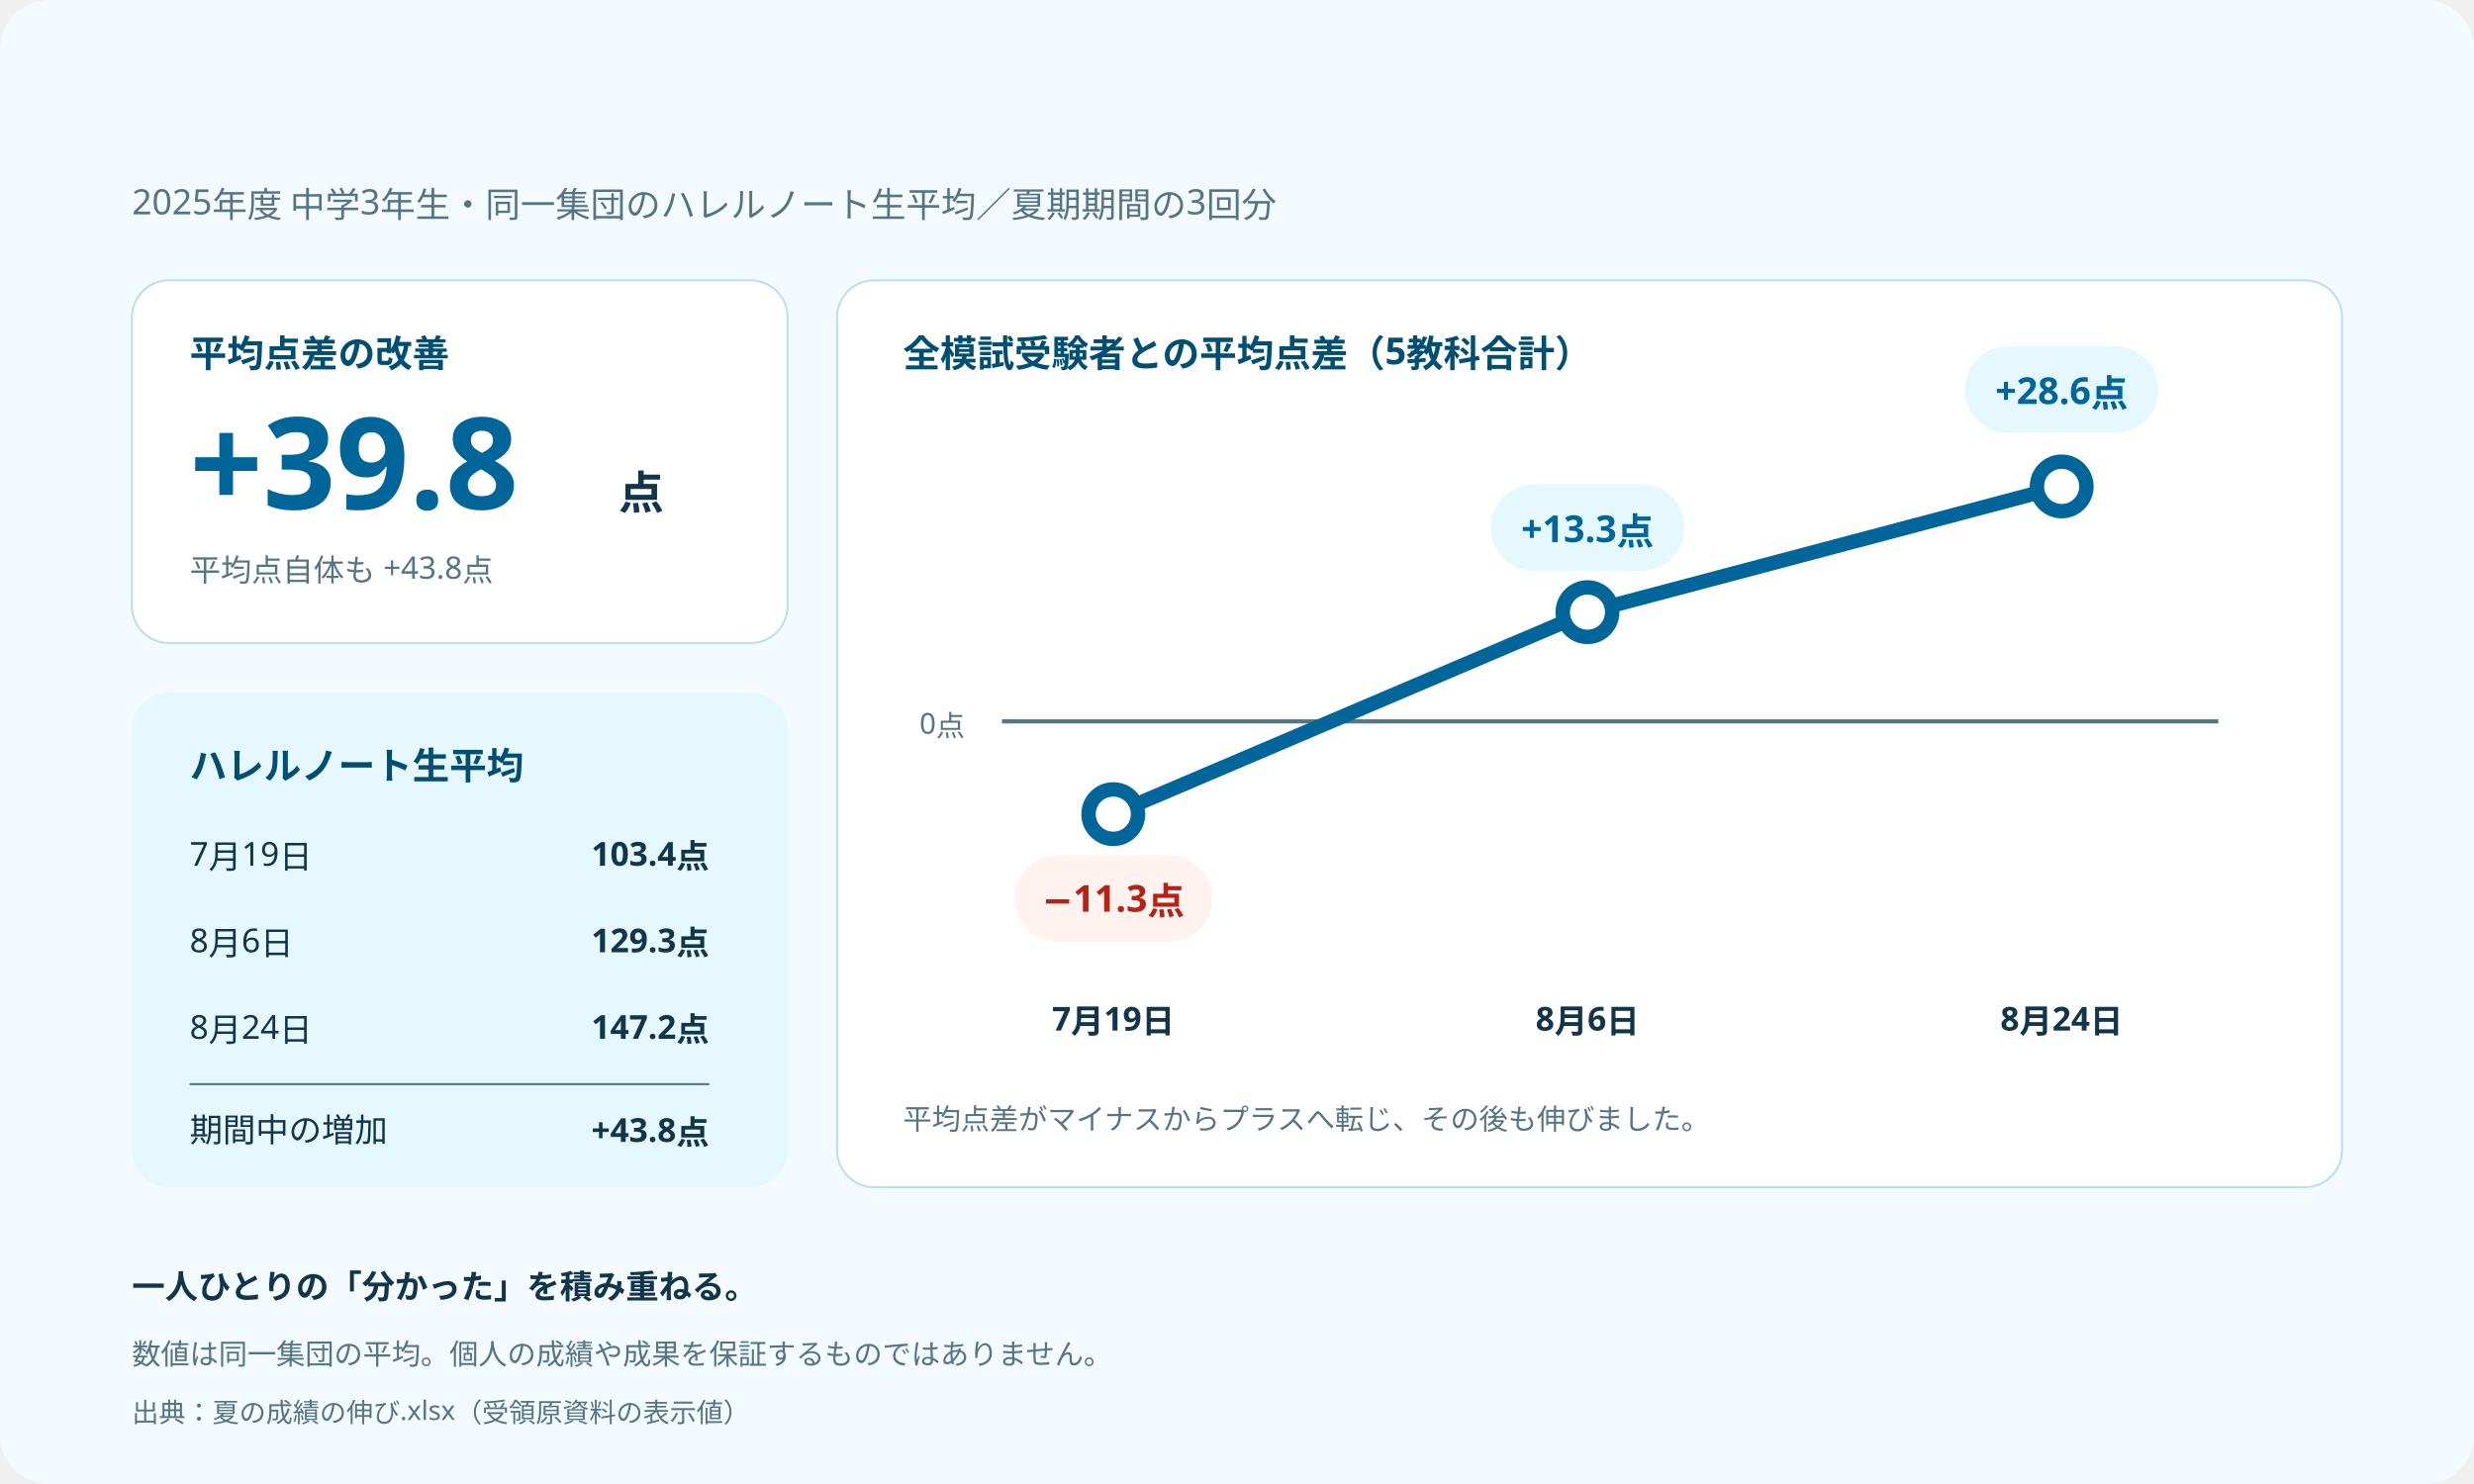
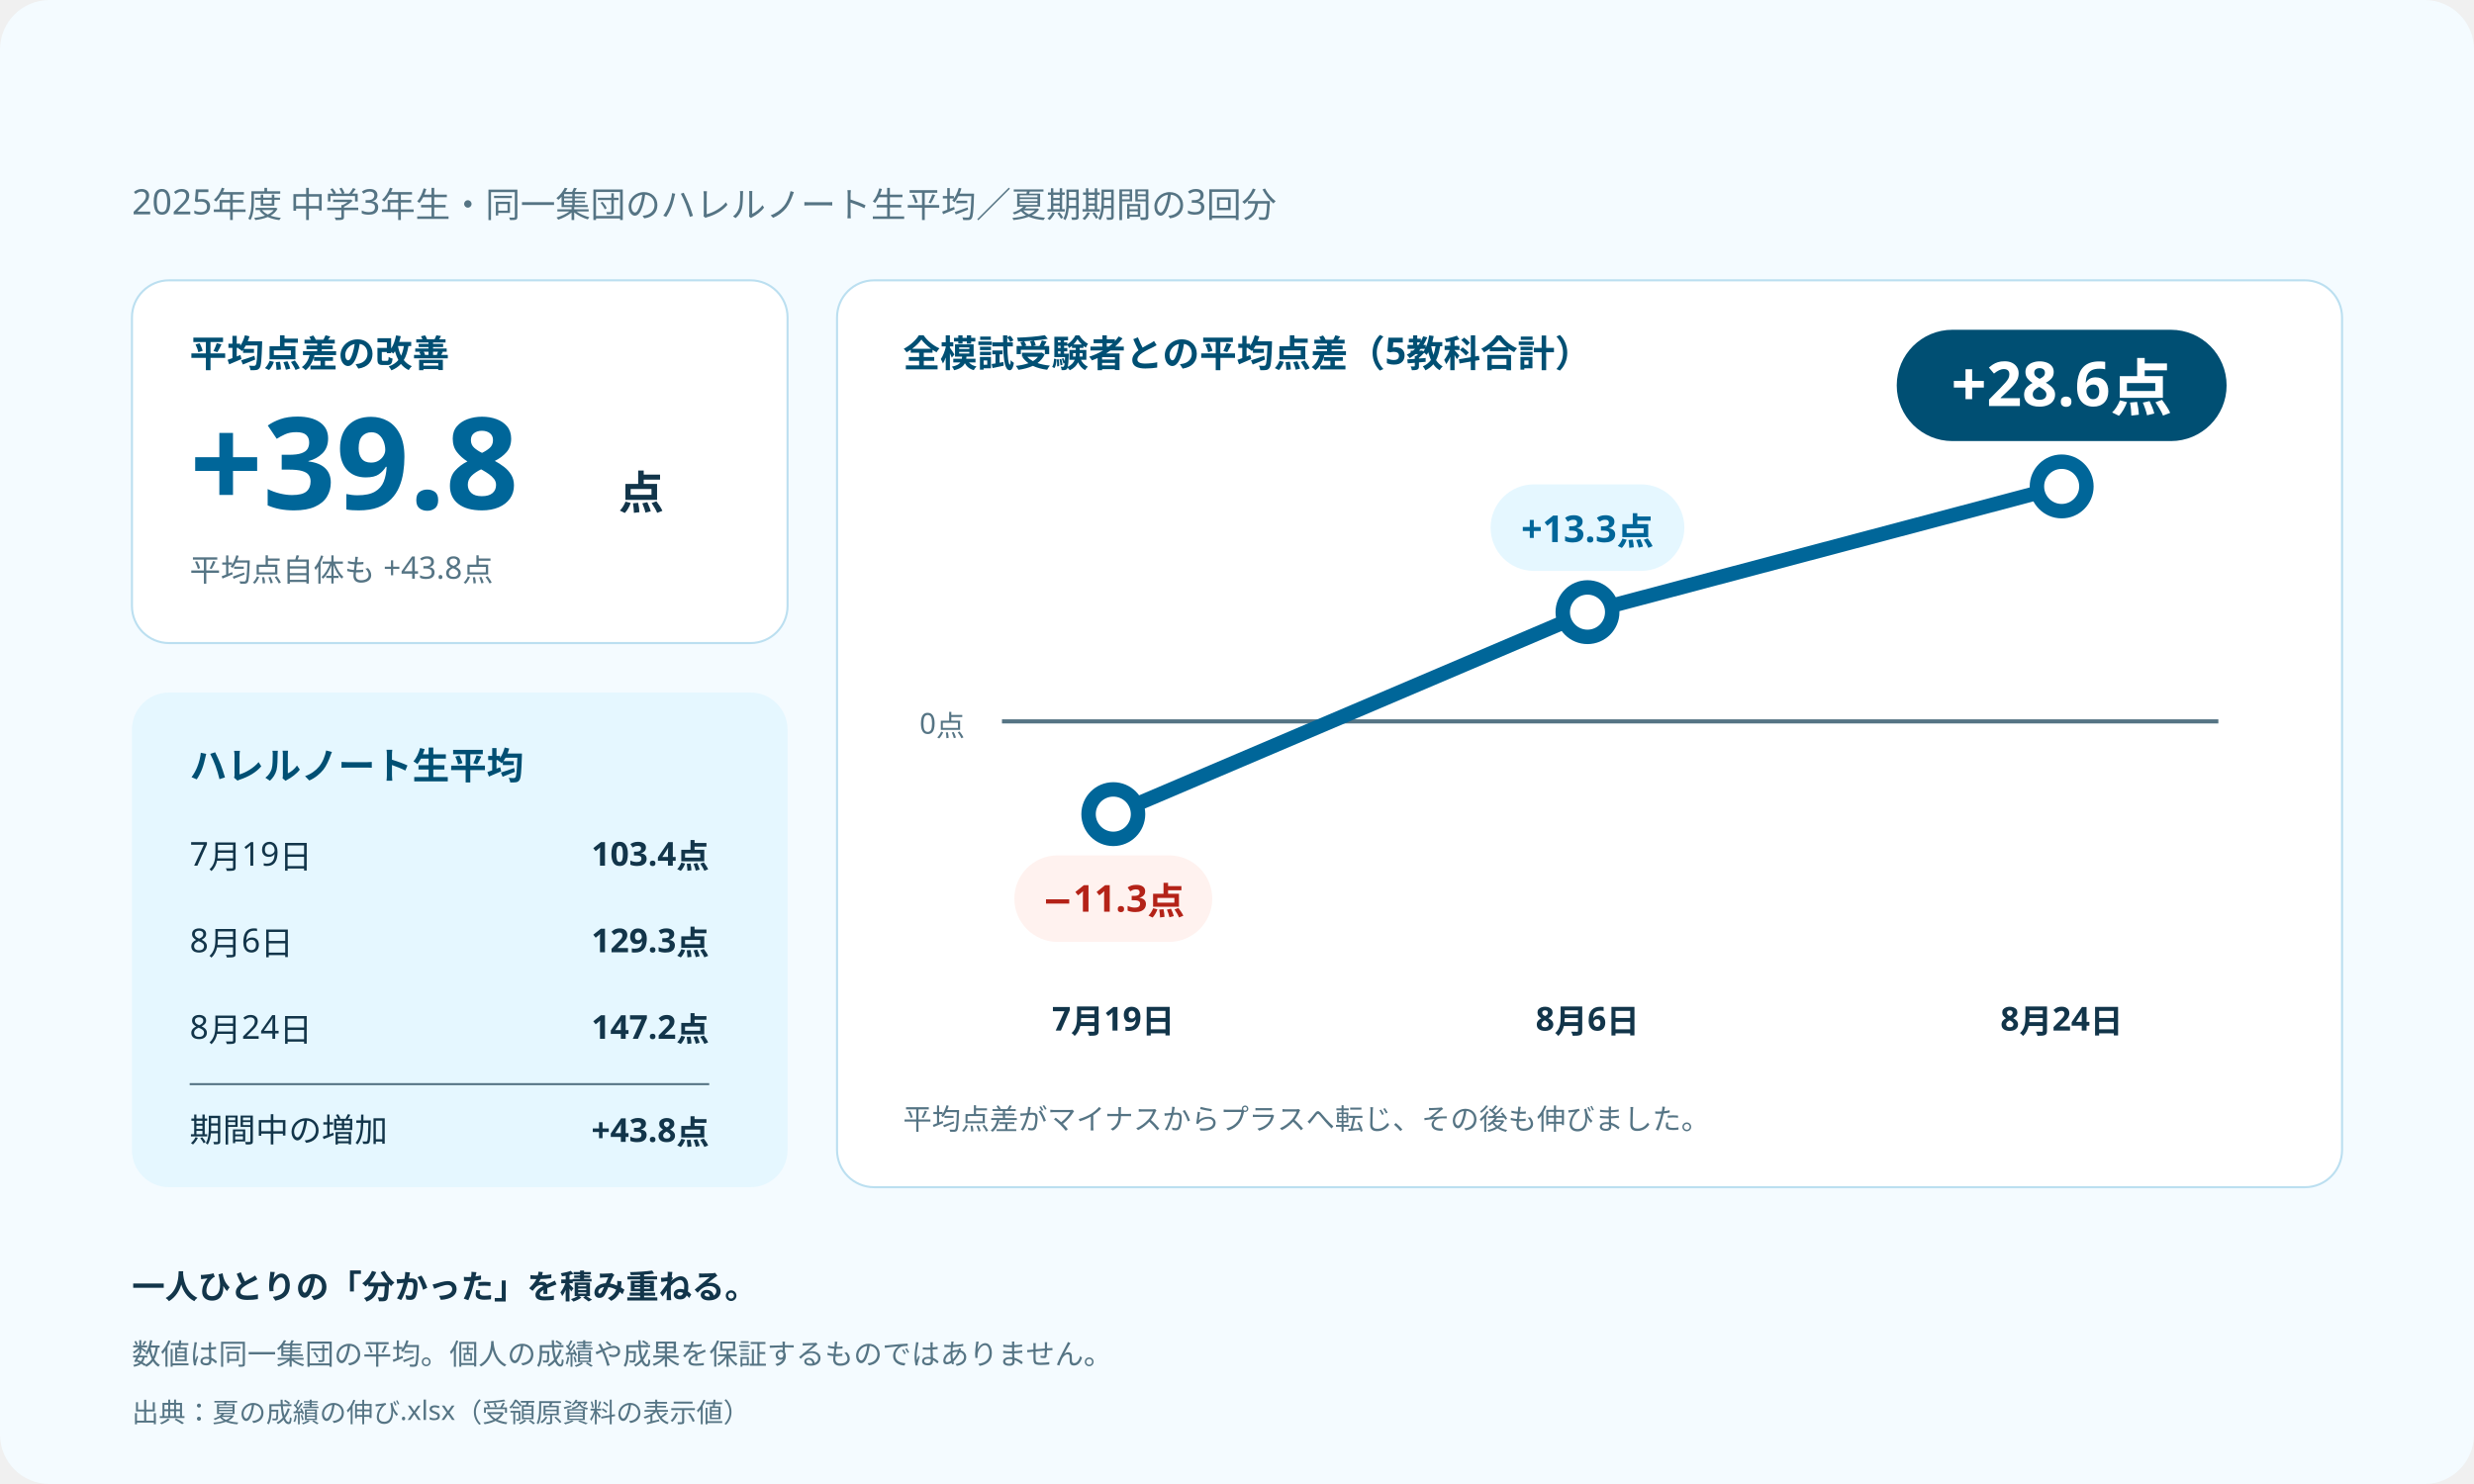
<svg xmlns="http://www.w3.org/2000/svg" width="1200" height="720" viewBox="0 0 1200 720" role="img" aria-labelledby="title desc">
  <rect width="1200" height="720" rx="24" fill="#F4FBFF" />
  <text x="64" y="104" fill="#557484" font-family="Noto Sans JP, system-ui, sans-serif" font-size="17">2025年度 中学3年生・同一集団のハレルノート生平均／夏期期間の3回分</text>
  <rect x="64" y="136" width="318" height="176" rx="18" fill="#FFFFFF" stroke="#BBDFF0" />
  <text x="92" y="178" fill="#004F73" font-family="Noto Sans JP, system-ui, sans-serif" font-size="18" font-weight="700">平均点差の改善</text>
  <text x="92" y="247" fill="#006699" font-family="Noto Sans JP, system-ui, sans-serif" font-size="62" font-weight="700">+39.8</text>
  <text x="300" y="247" fill="#12354A" font-family="Noto Sans JP, system-ui, sans-serif" font-size="22" font-weight="700">点</text>
  <text x="92" y="282" fill="#557484" font-family="Noto Sans JP, system-ui, sans-serif" font-size="15">平均点自体も +43.8点</text>
  <rect x="406" y="136" width="730" height="440" rx="18" fill="#FFFFFF" stroke="#BBDFF0" />
  <text x="438" y="178" fill="#004F73" font-family="Noto Sans JP, system-ui, sans-serif" font-size="18" font-weight="700">全模試受験者との平均点差（5教科合計）</text>
  <line x1="486" y1="350" x2="1076" y2="350" stroke="#557484" stroke-width="2" />
  <text x="446" y="356" fill="#557484" font-family="Noto Sans JP, system-ui, sans-serif" font-size="14">0点</text>
  <line x1="540" y1="395" x2="770" y2="297" stroke="#006699" stroke-width="7" stroke-linecap="round" />
  <line x1="770" y1="297" x2="1000" y2="236" stroke="#006699" stroke-width="7" stroke-linecap="round" />
  <circle cx="540" cy="395" r="12" fill="#FFFFFF" stroke="#006699" stroke-width="7" />
  <circle cx="770" cy="297" r="12" fill="#FFFFFF" stroke="#006699" stroke-width="7" />
  <circle cx="1000" cy="236" r="12" fill="#FFFFFF" stroke="#006699" stroke-width="7" />
  <rect x="492" y="415" width="96" height="42" rx="21" fill="#FFF2EF" />
  <text x="540" y="443" text-anchor="middle" fill="#B42318" font-family="Noto Sans JP, system-ui, sans-serif" font-size="18" font-weight="700">−11.3点</text>
  <rect x="723" y="235" width="94" height="42" rx="21" fill="#E5F7FF" />
  <text x="770" y="263" text-anchor="middle" fill="#006699" font-family="Noto Sans JP, system-ui, sans-serif" font-size="18" font-weight="700">+13.3点</text>
-   <rect x="953" y="168" width="94" height="42" rx="21" fill="#E5F7FF" />
-   <text x="1000" y="196" text-anchor="middle" fill="#006699" font-family="Noto Sans JP, system-ui, sans-serif" font-size="18" font-weight="700">+28.6点</text>
+   <rect x="920" y="160" width="160" height="54" rx="27" fill="#004F73" />
+   <text x="1000" y="197" text-anchor="middle" fill="#FFFFFF" font-family="Noto Sans JP, system-ui, sans-serif" font-size="30" font-weight="700">+28.6点</text>
  <text x="540" y="500" text-anchor="middle" fill="#12354A" font-family="Noto Sans JP, system-ui, sans-serif" font-size="16" font-weight="700">7月19日</text>
  <text x="770" y="500" text-anchor="middle" fill="#12354A" font-family="Noto Sans JP, system-ui, sans-serif" font-size="16" font-weight="700">8月6日</text>
  <text x="1000" y="500" text-anchor="middle" fill="#12354A" font-family="Noto Sans JP, system-ui, sans-serif" font-size="16" font-weight="700">8月24日</text>
  <text x="438" y="548" fill="#557484" font-family="Noto Sans JP, system-ui, sans-serif" font-size="14">平均点差がマイナスからプラスへ転じ、その後も伸びました。</text>
  <rect x="64" y="336" width="318" height="240" rx="18" fill="#E5F7FF" />
  <text x="92" y="378" fill="#004F73" font-family="Noto Sans JP, system-ui, sans-serif" font-size="18" font-weight="700">ハレルノート生平均</text>
  <text x="92" y="420" fill="#12354A" font-family="Noto Sans JP, system-ui, sans-serif" font-size="16">7月19日</text>
  <text x="344" y="420" text-anchor="end" fill="#12354A" font-family="Noto Sans JP, system-ui, sans-serif" font-size="16" font-weight="700">103.4点</text>
  <text x="92" y="462" fill="#12354A" font-family="Noto Sans JP, system-ui, sans-serif" font-size="16">8月6日</text>
  <text x="344" y="462" text-anchor="end" fill="#12354A" font-family="Noto Sans JP, system-ui, sans-serif" font-size="16" font-weight="700">129.3点</text>
  <text x="92" y="504" fill="#12354A" font-family="Noto Sans JP, system-ui, sans-serif" font-size="16">8月24日</text>
  <text x="344" y="504" text-anchor="end" fill="#12354A" font-family="Noto Sans JP, system-ui, sans-serif" font-size="16" font-weight="700">147.2点</text>
  <line x1="92" y1="526" x2="344" y2="526" stroke="#557484" />
  <text x="92" y="554" fill="#12354A" font-family="Noto Sans JP, system-ui, sans-serif" font-size="16">期間中の増加</text>
  <text x="344" y="554" text-anchor="end" fill="#12354A" font-family="Noto Sans JP, system-ui, sans-serif" font-size="16" font-weight="700">+43.8点</text>
  <text x="64" y="630" fill="#12354A" font-family="Noto Sans JP, system-ui, sans-serif" font-size="16" font-weight="700">一人ひとりの「分かった」を積み重ねる。</text>
  <text x="64" y="662" fill="#557484" font-family="Noto Sans JP, system-ui, sans-serif" font-size="14">数値は同一集団の平均。個人の成績や成果を保証するものではありません。</text>
  <text x="64" y="690" fill="#557484" font-family="Noto Sans JP, system-ui, sans-serif" font-size="13">出典：夏の成績の伸び.xlsx（受領原資料の表示値）</text>
</svg>
